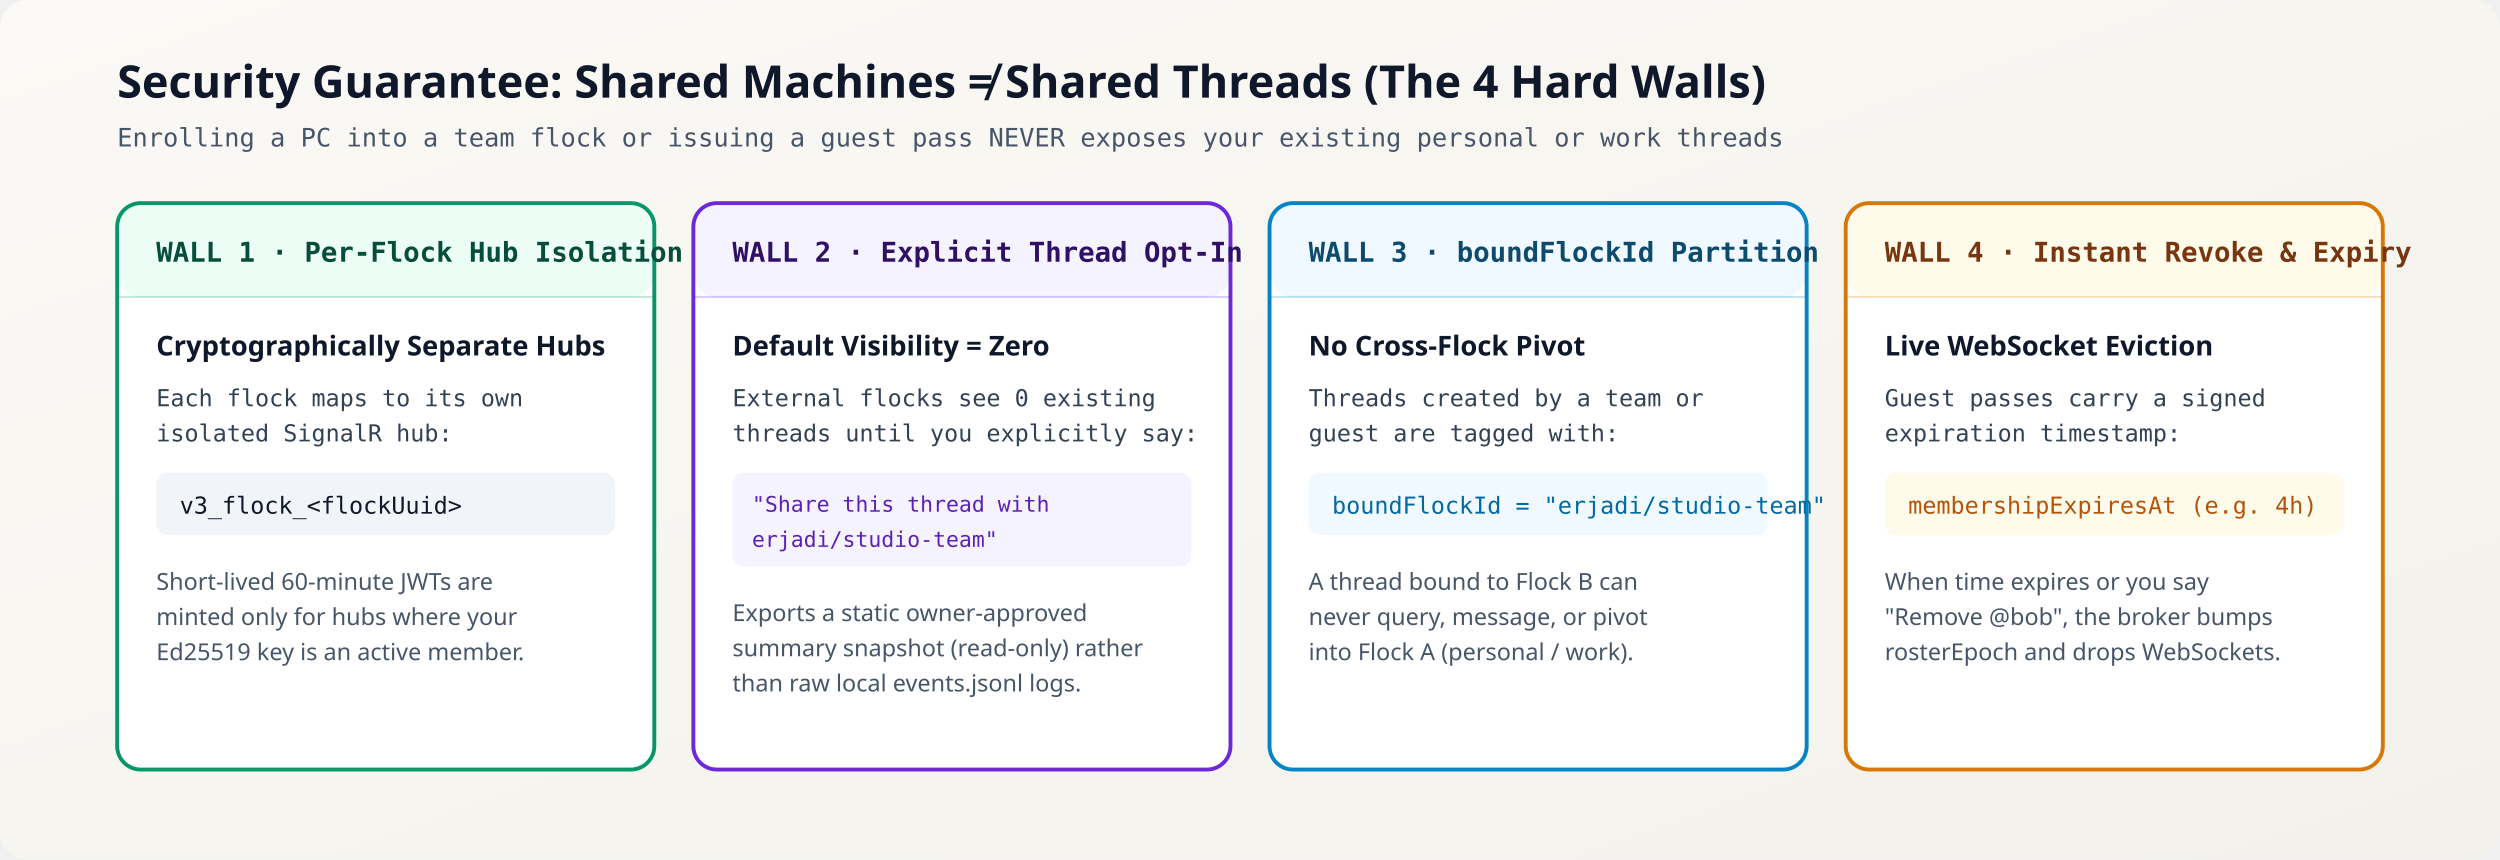
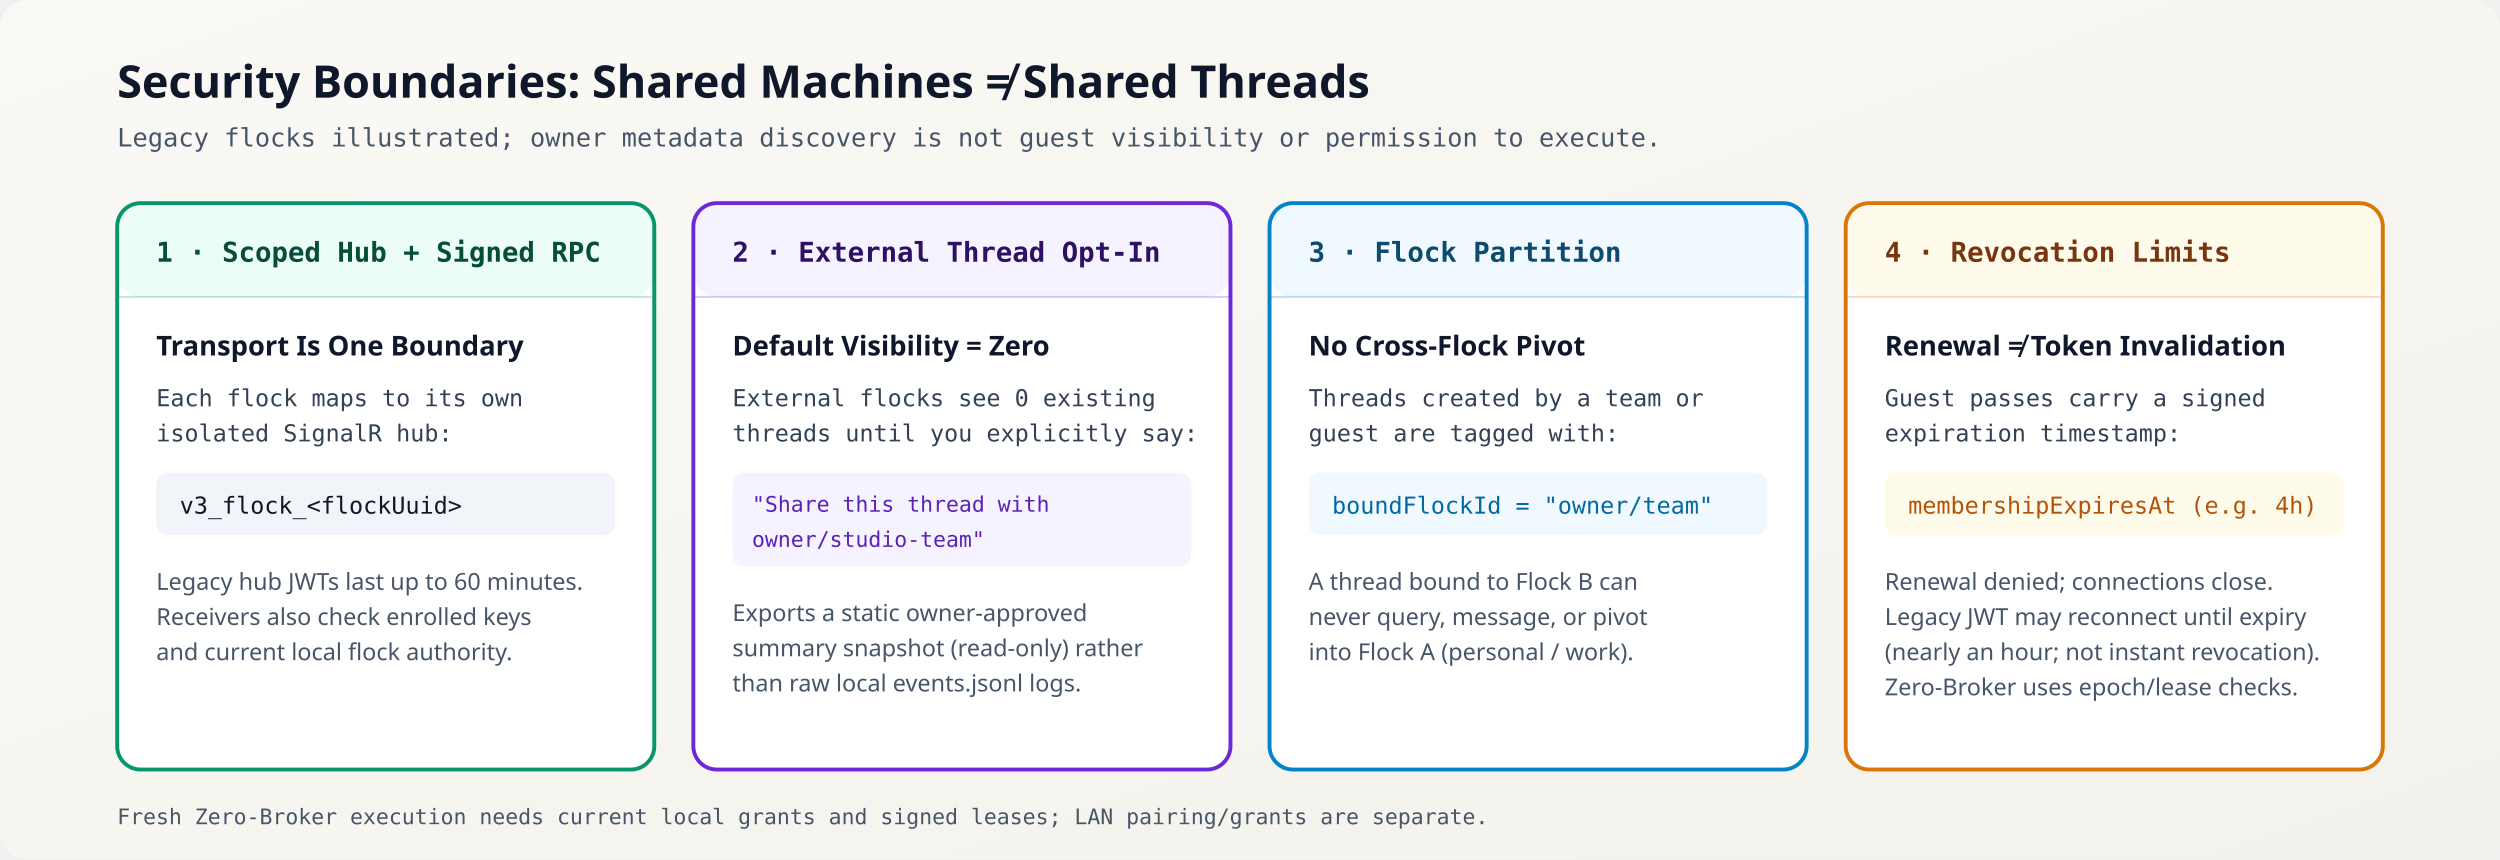
<svg xmlns="http://www.w3.org/2000/svg" viewBox="0 0 1280 440" width="1280" height="440">
  <defs>
    <linearGradient id="bgWall" x1="0" y1="0" x2="1" y2="1">
      <stop offset="0%" stop-color="#faf9f5" />
      <stop offset="100%" stop-color="#f3f1eb" />
    </linearGradient>
  </defs>
  <rect width="1280" height="440" fill="url(#bgWall)" rx="14" />
-   <text x="60" y="50" fill="#0f172a" font-family="Segoe UI, system-ui, sans-serif" font-size="23" font-weight="700">Security Guarantee: Shared Machines ≠ Shared Threads (The 4 Hard Walls)</text>
-   <text x="60" y="75" fill="#475569" font-family="Consolas, monospace" font-size="13">Enrolling a PC into a team flock or issuing a guest pass NEVER exposes your existing personal or work threads</text>
+   <text x="60" y="50" fill="#0f172a" font-family="Segoe UI, system-ui, sans-serif" font-size="23" font-weight="700">Security Boundaries: Shared Machines ≠ Shared Threads</text>
+   <text x="60" y="75" fill="#475569" font-family="Consolas, monospace" font-size="13">Legacy flocks illustrated; owner metadata discovery is not guest visibility or permission to execute.</text>
  <g transform="translate(60, 104)">
    <rect width="275" height="290" rx="12" fill="#ffffff" />
    <rect width="275" height="48" rx="12" fill="#ecfdf5" />
    <line x1="0" y1="48" x2="275" y2="48" stroke="#059669" stroke-opacity="0.25" />
    <rect width="275" height="290" rx="12" fill="none" stroke="#059669" stroke-width="2" />
-     <text x="20" y="30" fill="#064e3b" font-family="Consolas, monospace" font-size="14" font-weight="700">WALL 1 · Per-Flock Hub Isolation</text>
-     <text x="20" y="78" fill="#0f172a" font-family="Segoe UI, system-ui, sans-serif" font-size="14" font-weight="600">Cryptographically Separate Hubs</text>
+     <text x="20" y="30" fill="#064e3b" font-family="Consolas, monospace" font-size="14" font-weight="700">1 · Scoped Hub + Signed RPC</text>
+     <text x="20" y="78" fill="#0f172a" font-family="Segoe UI, system-ui, sans-serif" font-size="14" font-weight="600">Transport Is One Boundary</text>
    <text x="20" y="104" fill="#334155" font-family="Consolas, monospace" font-size="12">Each flock maps to its own</text>
    <text x="20" y="122" fill="#334155" font-family="Consolas, monospace" font-size="12">isolated SignalR hub:</text>
    <rect x="20" y="138" width="235" height="32" rx="6" fill="#f1f5f9" />
    <text x="32" y="159" fill="#0f172a" font-family="Consolas, monospace" font-size="12">v3_flock_&lt;flockUuid&gt;</text>
-     <text x="20" y="198" fill="#475569" font-family="Segoe UI, system-ui, sans-serif" font-size="12">Short-lived 60-minute JWTs are</text>
-     <text x="20" y="216" fill="#475569" font-family="Segoe UI, system-ui, sans-serif" font-size="12">minted only for hubs where your</text>
-     <text x="20" y="234" fill="#475569" font-family="Segoe UI, system-ui, sans-serif" font-size="12">Ed25519 key is an active member.</text>
+     <text x="20" y="198" fill="#475569" font-family="Segoe UI, system-ui, sans-serif" font-size="12">Legacy hub JWTs last up to 60 minutes.</text>
+     <text x="20" y="216" fill="#475569" font-family="Segoe UI, system-ui, sans-serif" font-size="12">Receivers also check enrolled keys</text>
+     <text x="20" y="234" fill="#475569" font-family="Segoe UI, system-ui, sans-serif" font-size="12">and current local flock authority.</text>
  </g>
  <g transform="translate(355, 104)">
    <rect width="275" height="290" rx="12" fill="#ffffff" />
    <rect width="275" height="48" rx="12" fill="#f5f3ff" />
    <line x1="0" y1="48" x2="275" y2="48" stroke="#6d28d9" stroke-opacity="0.25" />
    <rect width="275" height="290" rx="12" fill="none" stroke="#6d28d9" stroke-width="2" />
-     <text x="20" y="30" fill="#2e1065" font-family="Consolas, monospace" font-size="14" font-weight="700">WALL 2 · Explicit Thread Opt-In</text>
+     <text x="20" y="30" fill="#2e1065" font-family="Consolas, monospace" font-size="14" font-weight="700">2 · External Thread Opt-In</text>
    <text x="20" y="78" fill="#0f172a" font-family="Segoe UI, system-ui, sans-serif" font-size="14" font-weight="600">Default Visibility = Zero</text>
    <text x="20" y="104" fill="#334155" font-family="Consolas, monospace" font-size="12">External flocks see 0 existing</text>
    <text x="20" y="122" fill="#334155" font-family="Consolas, monospace" font-size="12">threads until you explicitly say:</text>
    <rect x="20" y="138" width="235" height="48" rx="6" fill="#f5f3ff" />
    <text x="30" y="158" fill="#5b21b6" font-family="Consolas, monospace" font-size="11">"Share this thread with</text>
-     <text x="30" y="176" fill="#5b21b6" font-family="Consolas, monospace" font-size="11"> erjadi/studio-team"</text>
+     <text x="30" y="176" fill="#5b21b6" font-family="Consolas, monospace" font-size="11"> owner/studio-team"</text>
    <text x="20" y="214" fill="#475569" font-family="Segoe UI, system-ui, sans-serif" font-size="12">Exports a static owner-approved</text>
    <text x="20" y="232" fill="#475569" font-family="Segoe UI, system-ui, sans-serif" font-size="12">summary snapshot (read-only) rather</text>
    <text x="20" y="250" fill="#475569" font-family="Segoe UI, system-ui, sans-serif" font-size="12">than raw local events.jsonl logs.</text>
  </g>
  <g transform="translate(650, 104)">
    <rect width="275" height="290" rx="12" fill="#ffffff" />
    <rect width="275" height="48" rx="12" fill="#f0f9ff" />
    <line x1="0" y1="48" x2="275" y2="48" stroke="#0284c7" stroke-opacity="0.25" />
    <rect width="275" height="290" rx="12" fill="none" stroke="#0284c7" stroke-width="2" />
-     <text x="20" y="30" fill="#0c4a6e" font-family="Consolas, monospace" font-size="14" font-weight="700">WALL 3 · boundFlockId Partition</text>
+     <text x="20" y="30" fill="#0c4a6e" font-family="Consolas, monospace" font-size="14" font-weight="700">3 · Flock Partition</text>
    <text x="20" y="78" fill="#0f172a" font-family="Segoe UI, system-ui, sans-serif" font-size="14" font-weight="600">No Cross-Flock Pivot</text>
    <text x="20" y="104" fill="#334155" font-family="Consolas, monospace" font-size="12">Threads created by a team or</text>
    <text x="20" y="122" fill="#334155" font-family="Consolas, monospace" font-size="12">guest are tagged with:</text>
    <rect x="20" y="138" width="235" height="32" rx="6" fill="#f0f9ff" />
-     <text x="32" y="159" fill="#0369a1" font-family="Consolas, monospace" font-size="12">boundFlockId = "erjadi/studio-team"</text>
+     <text x="32" y="159" fill="#0369a1" font-family="Consolas, monospace" font-size="12">boundFlockId = "owner/team"</text>
    <text x="20" y="198" fill="#475569" font-family="Segoe UI, system-ui, sans-serif" font-size="12">A thread bound to Flock B can</text>
    <text x="20" y="216" fill="#475569" font-family="Segoe UI, system-ui, sans-serif" font-size="12">never query, message, or pivot</text>
    <text x="20" y="234" fill="#475569" font-family="Segoe UI, system-ui, sans-serif" font-size="12">into Flock A (personal / work).</text>
  </g>
  <g transform="translate(945, 104)">
    <rect width="275" height="290" rx="12" fill="#ffffff" />
    <rect width="275" height="48" rx="12" fill="#fffbeb" />
    <line x1="0" y1="48" x2="275" y2="48" stroke="#d97706" stroke-opacity="0.25" />
    <rect width="275" height="290" rx="12" fill="none" stroke="#d97706" stroke-width="2" />
-     <text x="20" y="30" fill="#78350f" font-family="Consolas, monospace" font-size="14" font-weight="700">WALL 4 · Instant Revoke &amp; Expiry</text>
-     <text x="20" y="78" fill="#0f172a" font-family="Segoe UI, system-ui, sans-serif" font-size="14" font-weight="600">Live WebSocket Eviction</text>
+     <text x="20" y="30" fill="#78350f" font-family="Consolas, monospace" font-size="14" font-weight="700">4 · Revocation Limits</text>
+     <text x="20" y="78" fill="#0f172a" font-family="Segoe UI, system-ui, sans-serif" font-size="14" font-weight="600">Renewal ≠ Token Invalidation</text>
    <text x="20" y="104" fill="#334155" font-family="Consolas, monospace" font-size="12">Guest passes carry a signed</text>
    <text x="20" y="122" fill="#334155" font-family="Consolas, monospace" font-size="12">expiration timestamp:</text>
    <rect x="20" y="138" width="235" height="32" rx="6" fill="#fffbeb" />
    <text x="32" y="159" fill="#b45309" font-family="Consolas, monospace" font-size="12">membershipExpiresAt (e.g. 4h)</text>
-     <text x="20" y="198" fill="#475569" font-family="Segoe UI, system-ui, sans-serif" font-size="12">When time expires or you say</text>
-     <text x="20" y="216" fill="#475569" font-family="Segoe UI, system-ui, sans-serif" font-size="12">"Remove @bob", the broker bumps</text>
-     <text x="20" y="234" fill="#475569" font-family="Segoe UI, system-ui, sans-serif" font-size="12">rosterEpoch and drops WebSockets.</text>
+     <text x="20" y="198" fill="#475569" font-family="Segoe UI, system-ui, sans-serif" font-size="12">Renewal denied; connections close.</text>
+     <text x="20" y="216" fill="#475569" font-family="Segoe UI, system-ui, sans-serif" font-size="12">Legacy JWT may reconnect until expiry</text>
+     <text x="20" y="234" fill="#475569" font-family="Segoe UI, system-ui, sans-serif" font-size="12">(nearly an hour; not instant revocation).</text>
+     <text x="20" y="252" fill="#475569" font-family="Segoe UI, system-ui, sans-serif" font-size="12">Zero-Broker uses epoch/lease checks.</text>
  </g>
+   <text x="60" y="422" fill="#475569" font-family="Consolas, monospace" font-size="11">Fresh Zero-Broker execution needs current local grants and signed leases; LAN pairing/grants are separate.</text>
</svg>
